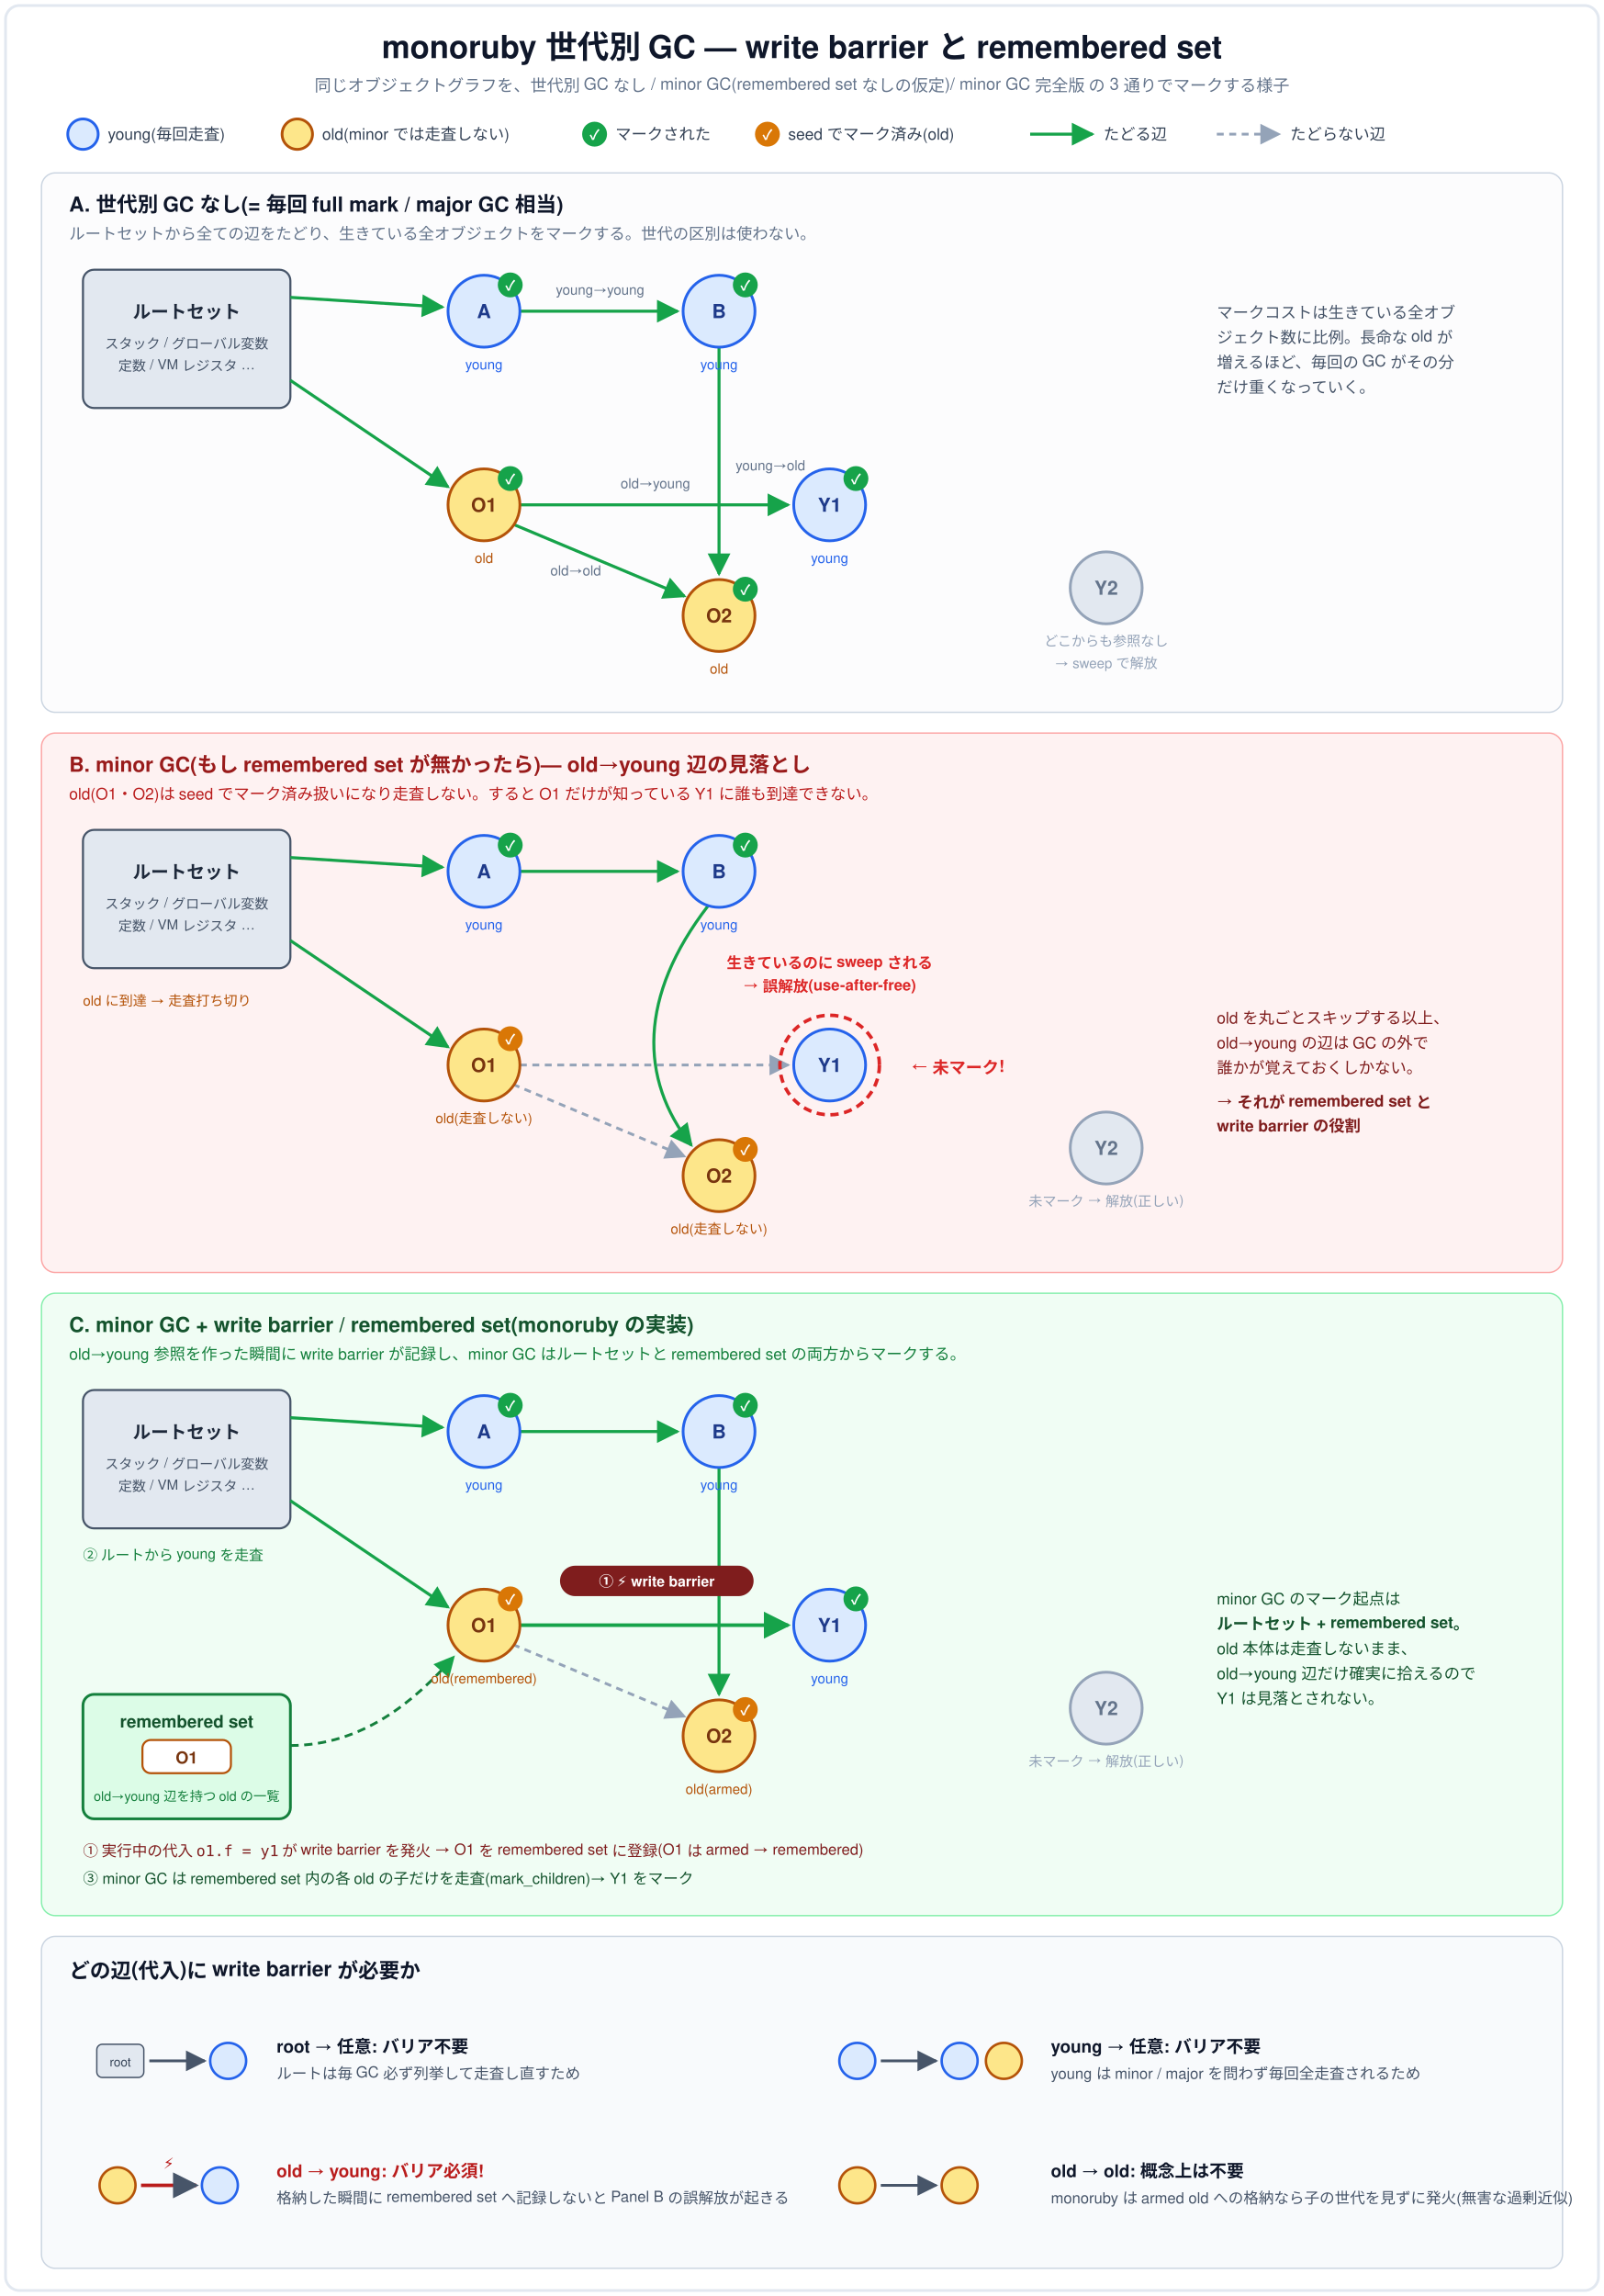
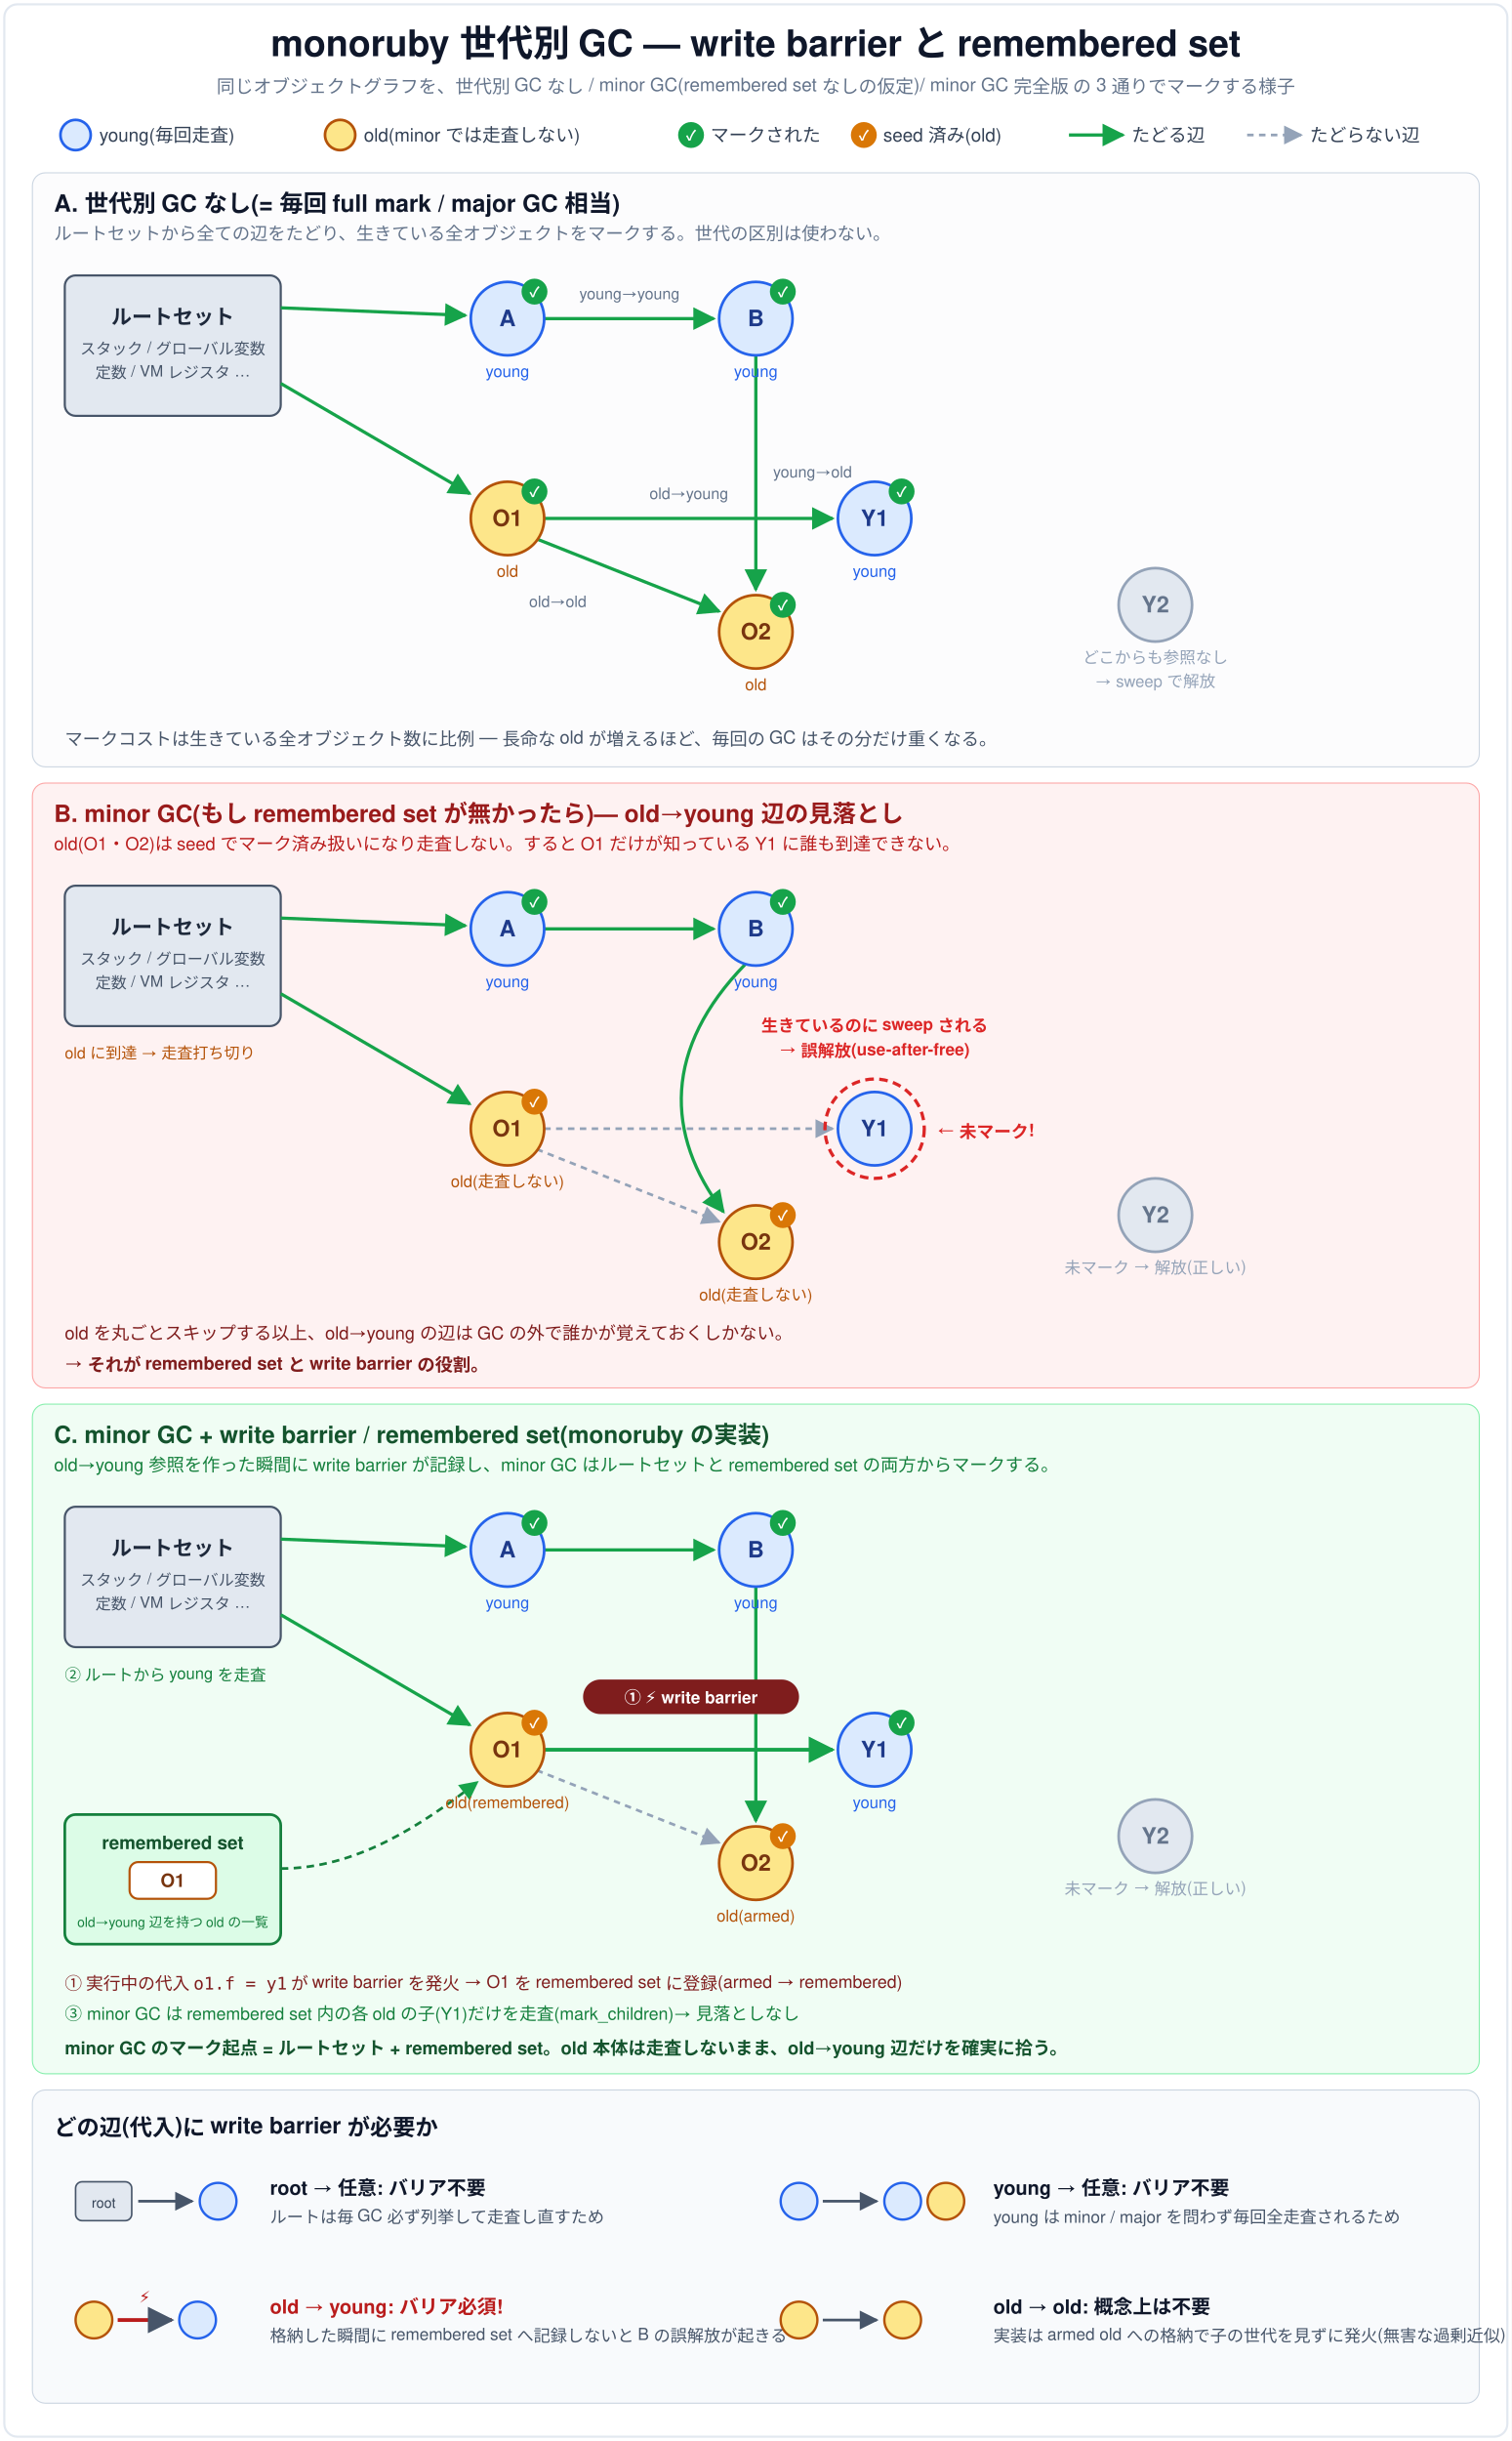
- <svg xmlns="http://www.w3.org/2000/svg" width="1160" height="1660" viewBox="0 0 1160 1660" font-family="Helvetica, Arial, 'Hiragino Sans', 'Noto Sans CJK JP', sans-serif">
+ <svg xmlns="http://www.w3.org/2000/svg" width="1400" height="2260" viewBox="0 0 1400 2260" font-family="Helvetica, Arial, 'Hiragino Sans', 'Noto Sans CJK JP', sans-serif">
  <defs>
-     <marker id="mG" viewBox="0 0 10 10" refX="9" refY="5" markerWidth="7.5" markerHeight="7.5" orient="auto-start-reverse">
+     <marker id="mG" viewBox="0 0 10 10" refX="9" refY="5" markerWidth="7" markerHeight="7" orient="auto-start-reverse">
      <path d="M 0 0 L 10 5 L 0 10 z" fill="#16a34a" />
    </marker>
-     <marker id="mGy" viewBox="0 0 10 10" refX="9" refY="5" markerWidth="7.5" markerHeight="7.5" orient="auto-start-reverse">
+     <marker id="mGy" viewBox="0 0 10 10" refX="9" refY="5" markerWidth="7" markerHeight="7" orient="auto-start-reverse">
      <path d="M 0 0 L 10 5 L 0 10 z" fill="#94a3b8" />
    </marker>
-     <marker id="mD" viewBox="0 0 10 10" refX="9" refY="5" markerWidth="7.5" markerHeight="7.5" orient="auto-start-reverse">
+     <marker id="mD" viewBox="0 0 10 10" refX="9" refY="5" markerWidth="7" markerHeight="7" orient="auto-start-reverse">
      <path d="M 0 0 L 10 5 L 0 10 z" fill="#475569" />
    </marker>
  </defs>
-   <rect x="0" y="0" width="1160" height="1660" fill="#ffffff" />
-   <rect x="4" y="4" width="1152" height="1652" fill="none" stroke="#e2e8f0" stroke-width="2" rx="10" />
-   <text x="580" y="42" text-anchor="middle" font-size="23" font-weight="bold" fill="#0f172a">monoruby 世代別 GC — write barrier と remembered set</text>
-   <text x="580" y="66" text-anchor="middle" font-size="12" fill="#64748b">同じオブジェクトグラフを、世代別 GC なし / minor GC(remembered set なしの仮定)/ minor GC 完全版 の 3 通りでマークする様子</text>
-   <circle cx="60" cy="97" r="11" fill="#dbeafe" stroke="#2563eb" stroke-width="2" />
-   <text x="78" y="101" font-size="11.5" fill="#334155">young(毎回走査)</text>
-   <circle cx="215" cy="97" r="11" fill="#fde68a" stroke="#b45309" stroke-width="2" />
-   <text x="233" y="101" font-size="11.5" fill="#334155">old(minor では走査しない)</text>
-   <circle cx="430" cy="97" r="9" fill="#16a34a" />
-   <text x="430" y="101" text-anchor="middle" font-size="10" fill="#ffffff" font-weight="bold">✓</text>
-   <text x="445" y="101" font-size="11.5" fill="#334155">マークされた</text>
-   <circle cx="555" cy="97" r="9" fill="#d97706" />
-   <text x="555" y="101" text-anchor="middle" font-size="10" fill="#ffffff" font-weight="bold">✓</text>
-   <text x="570" y="101" font-size="11.5" fill="#334155">seed でマーク済み(old)</text>
-   <line x1="745" y1="97" x2="790" y2="97" stroke="#16a34a" stroke-width="2.2" marker-end="url(#mG)" />
-   <text x="798" y="101" font-size="11.5" fill="#334155">たどる辺</text>
-   <line x1="880" y1="97" x2="925" y2="97" stroke="#94a3b8" stroke-width="2" stroke-dasharray="5 4" marker-end="url(#mGy)" />
-   <text x="933" y="101" font-size="11.5" fill="#334155">たどらない辺</text>
-   <rect x="30" y="125" width="1100" height="390" rx="10" fill="#fcfcfd" stroke="#cbd5e1" />
-   <text x="50" y="153" font-size="15" font-weight="bold" fill="#0f172a">A. 世代別 GC なし(= 毎回 full mark / major GC 相当)</text>
-   <text x="50" y="173" font-size="11.5" fill="#64748b">ルートセットから全ての辺をたどり、生きている全オブジェクトをマークする。世代の区別は使わない。</text>
-   <rect x="60" y="195" width="150" height="100" rx="8" fill="#e2e8f0" stroke="#475569" stroke-width="1.5" />
-   <text x="135" y="230" text-anchor="middle" font-size="13" font-weight="bold" fill="#1e293b">ルートセット</text>
-   <text x="135" y="252" text-anchor="middle" font-size="10" fill="#475569">スタック / グローバル変数</text>
-   <text x="135" y="268" text-anchor="middle" font-size="10" fill="#475569">定数 / VM レジスタ …</text>
-   <line x1="210" y1="215" x2="320" y2="222" stroke="#16a34a" stroke-width="2.2" marker-end="url(#mG)" />
-   <line x1="210" y1="275" x2="324" y2="352" stroke="#16a34a" stroke-width="2.2" marker-end="url(#mG)" />
-   <line x1="376" y1="225" x2="490" y2="225" stroke="#16a34a" stroke-width="2.2" marker-end="url(#mG)" />
-   <text x="434" y="213" text-anchor="middle" font-size="10" fill="#64748b">young→young</text>
-   <line x1="376" y1="365" x2="570" y2="365" stroke="#16a34a" stroke-width="2.2" marker-end="url(#mG)" />
-   <text x="474" y="353" text-anchor="middle" font-size="10" fill="#64748b">old→young</text>
-   <line x1="371" y1="379" x2="495" y2="431" stroke="#16a34a" stroke-width="2.2" marker-end="url(#mG)" />
-   <text x="398" y="416" font-size="10" fill="#64748b">old→old</text>
-   <line x1="520" y1="251" x2="520" y2="415" stroke="#16a34a" stroke-width="2.2" marker-end="url(#mG)" />
-   <text x="532" y="340" font-size="10" fill="#64748b">young→old</text>
-   <circle cx="350" cy="225" r="26" fill="#dbeafe" stroke="#2563eb" stroke-width="2" />
-   <text x="350" y="230" text-anchor="middle" font-size="14" font-weight="bold" fill="#1e3a8a">A</text>
-   <text x="350" y="267" text-anchor="middle" font-size="10" fill="#2563eb">young</text>
-   <circle cx="520" cy="225" r="26" fill="#dbeafe" stroke="#2563eb" stroke-width="2" />
-   <text x="520" y="230" text-anchor="middle" font-size="14" font-weight="bold" fill="#1e3a8a">B</text>
-   <text x="520" y="267" text-anchor="middle" font-size="10" fill="#2563eb">young</text>
-   <circle cx="350" cy="365" r="26" fill="#fde68a" stroke="#b45309" stroke-width="2" />
-   <text x="350" y="370" text-anchor="middle" font-size="14" font-weight="bold" fill="#78350f">O1</text>
-   <text x="350" y="407" text-anchor="middle" font-size="10" fill="#b45309">old</text>
-   <circle cx="600" cy="365" r="26" fill="#dbeafe" stroke="#2563eb" stroke-width="2" />
-   <text x="600" y="370" text-anchor="middle" font-size="14" font-weight="bold" fill="#1e3a8a">Y1</text>
-   <text x="600" y="407" text-anchor="middle" font-size="10" fill="#2563eb">young</text>
-   <circle cx="520" cy="445" r="26" fill="#fde68a" stroke="#b45309" stroke-width="2" />
-   <text x="520" y="450" text-anchor="middle" font-size="14" font-weight="bold" fill="#78350f">O2</text>
-   <text x="520" y="487" text-anchor="middle" font-size="10" fill="#b45309">old</text>
-   <circle cx="800" cy="425" r="26" fill="#e2e8f0" stroke="#94a3b8" stroke-width="2" />
-   <text x="800" y="430" text-anchor="middle" font-size="14" font-weight="bold" fill="#64748b">Y2</text>
-   <text x="800" y="467" text-anchor="middle" font-size="10" fill="#94a3b8">どこからも参照なし</text>
-   <text x="800" y="483" text-anchor="middle" font-size="10" fill="#94a3b8">→ sweep で解放</text>
-   <circle cx="369" cy="206" r="9" fill="#16a34a" />
-   <text x="369" y="210" text-anchor="middle" font-size="10" fill="#ffffff" font-weight="bold">✓</text>
-   <circle cx="539" cy="206" r="9" fill="#16a34a" />
-   <text x="539" y="210" text-anchor="middle" font-size="10" fill="#ffffff" font-weight="bold">✓</text>
-   <circle cx="369" cy="346" r="9" fill="#16a34a" />
-   <text x="369" y="350" text-anchor="middle" font-size="10" fill="#ffffff" font-weight="bold">✓</text>
-   <circle cx="619" cy="346" r="9" fill="#16a34a" />
-   <text x="619" y="350" text-anchor="middle" font-size="10" fill="#ffffff" font-weight="bold">✓</text>
-   <circle cx="539" cy="426" r="9" fill="#16a34a" />
-   <text x="539" y="430" text-anchor="middle" font-size="10" fill="#ffffff" font-weight="bold">✓</text>
-   <text x="880" y="230" font-size="11.5" fill="#475569">マークコストは生きている全オブ</text>
-   <text x="880" y="248" font-size="11.5" fill="#475569">ジェクト数に比例。長命な old が</text>
-   <text x="880" y="266" font-size="11.5" fill="#475569">増えるほど、毎回の GC がその分</text>
-   <text x="880" y="284" font-size="11.5" fill="#475569">だけ重くなっていく。</text>
-   <rect x="30" y="530" width="1100" height="390" rx="10" fill="#fef2f2" stroke="#fca5a5" />
-   <text x="50" y="558" font-size="15" font-weight="bold" fill="#991b1b">B. minor GC(もし remembered set が無かったら)— old→young 辺の見落とし</text>
-   <text x="50" y="578" font-size="11.5" fill="#b91c1c">old(O1・O2)は seed でマーク済み扱いになり走査しない。すると O1 だけが知っている Y1 に誰も到達できない。</text>
-   <rect x="60" y="600" width="150" height="100" rx="8" fill="#e2e8f0" stroke="#475569" stroke-width="1.5" />
-   <text x="135" y="635" text-anchor="middle" font-size="13" font-weight="bold" fill="#1e293b">ルートセット</text>
-   <text x="135" y="657" text-anchor="middle" font-size="10" fill="#475569">スタック / グローバル変数</text>
-   <text x="135" y="673" text-anchor="middle" font-size="10" fill="#475569">定数 / VM レジスタ …</text>
-   <line x1="210" y1="620" x2="320" y2="627" stroke="#16a34a" stroke-width="2.2" marker-end="url(#mG)" />
-   <line x1="210" y1="680" x2="324" y2="757" stroke="#16a34a" stroke-width="2.2" marker-end="url(#mG)" />
-   <text x="60" y="727" font-size="10" fill="#b45309">old に到達 → 走査打ち切り</text>
-   <line x1="376" y1="630" x2="490" y2="630" stroke="#16a34a" stroke-width="2.2" marker-end="url(#mG)" />
-   <line x1="376" y1="770" x2="570" y2="770" stroke="#94a3b8" stroke-width="2" stroke-dasharray="5 4" marker-end="url(#mGy)" />
-   <line x1="371" y1="784" x2="495" y2="836" stroke="#94a3b8" stroke-width="2" stroke-dasharray="5 4" marker-end="url(#mGy)" />
-   <path d="M 512 655 C 462 720, 462 780, 500 828" fill="none" stroke="#16a34a" stroke-width="2.2" marker-end="url(#mG)" />
-   <circle cx="350" cy="630" r="26" fill="#dbeafe" stroke="#2563eb" stroke-width="2" />
-   <text x="350" y="635" text-anchor="middle" font-size="14" font-weight="bold" fill="#1e3a8a">A</text>
-   <text x="350" y="672" text-anchor="middle" font-size="10" fill="#2563eb">young</text>
-   <circle cx="520" cy="630" r="26" fill="#dbeafe" stroke="#2563eb" stroke-width="2" />
-   <text x="520" y="635" text-anchor="middle" font-size="14" font-weight="bold" fill="#1e3a8a">B</text>
-   <text x="520" y="672" text-anchor="middle" font-size="10" fill="#2563eb">young</text>
-   <circle cx="350" cy="770" r="26" fill="#fde68a" stroke="#b45309" stroke-width="2" />
-   <text x="350" y="775" text-anchor="middle" font-size="14" font-weight="bold" fill="#78350f">O1</text>
-   <text x="350" y="812" text-anchor="middle" font-size="10" fill="#b45309">old(走査しない)</text>
-   <circle cx="600" cy="770" r="26" fill="#dbeafe" stroke="#2563eb" stroke-width="2" />
-   <text x="600" y="775" text-anchor="middle" font-size="14" font-weight="bold" fill="#1e3a8a">Y1</text>
-   <circle cx="520" cy="850" r="26" fill="#fde68a" stroke="#b45309" stroke-width="2" />
-   <text x="520" y="855" text-anchor="middle" font-size="14" font-weight="bold" fill="#78350f">O2</text>
-   <text x="520" y="892" text-anchor="middle" font-size="10" fill="#b45309">old(走査しない)</text>
-   <circle cx="800" cy="830" r="26" fill="#e2e8f0" stroke="#94a3b8" stroke-width="2" />
-   <text x="800" y="835" text-anchor="middle" font-size="14" font-weight="bold" fill="#64748b">Y2</text>
-   <text x="800" y="872" text-anchor="middle" font-size="10" fill="#94a3b8">未マーク → 解放(正しい)</text>
-   <circle cx="369" cy="611" r="9" fill="#16a34a" />
-   <text x="369" y="615" text-anchor="middle" font-size="10" fill="#ffffff" font-weight="bold">✓</text>
-   <circle cx="539" cy="611" r="9" fill="#16a34a" />
-   <text x="539" y="615" text-anchor="middle" font-size="10" fill="#ffffff" font-weight="bold">✓</text>
-   <circle cx="369" cy="751" r="9" fill="#d97706" />
-   <text x="369" y="755" text-anchor="middle" font-size="10" fill="#ffffff" font-weight="bold">✓</text>
-   <circle cx="539" cy="831" r="9" fill="#d97706" />
-   <text x="539" y="835" text-anchor="middle" font-size="10" fill="#ffffff" font-weight="bold">✓</text>
-   <circle cx="600" cy="770" r="36" fill="none" stroke="#dc2626" stroke-width="2.5" stroke-dasharray="6 4" />
-   <text x="600" y="700" text-anchor="middle" font-size="11" font-weight="bold" fill="#dc2626">生きているのに sweep される</text>
-   <text x="600" y="716" text-anchor="middle" font-size="11" font-weight="bold" fill="#dc2626">→ 誤解放(use-after-free)</text>
-   <text x="659" y="775" font-size="12" font-weight="bold" fill="#dc2626">← 未マーク!</text>
-   <text x="880" y="740" font-size="11.5" fill="#7f1d1d">old を丸ごとスキップする以上、</text>
-   <text x="880" y="758" font-size="11.5" fill="#7f1d1d">old→young の辺は GC の外で</text>
-   <text x="880" y="776" font-size="11.5" fill="#7f1d1d">誰かが覚えておくしかない。</text>
-   <text x="880" y="800" font-size="11.5" font-weight="bold" fill="#7f1d1d">→ それが remembered set と</text>
-   <text x="880" y="818" font-size="11.5" font-weight="bold" fill="#7f1d1d">   write barrier の役割</text>
-   <rect x="30" y="935" width="1100" height="450" rx="10" fill="#f0fdf4" stroke="#86efac" />
-   <text x="50" y="963" font-size="15" font-weight="bold" fill="#14532d">C. minor GC + write barrier / remembered set(monoruby の実装)</text>
-   <text x="50" y="983" font-size="11.5" fill="#15803d">old→young 参照を作った瞬間に write barrier が記録し、minor GC はルートセットと remembered set の両方からマークする。</text>
-   <rect x="60" y="1005" width="150" height="100" rx="8" fill="#e2e8f0" stroke="#475569" stroke-width="1.5" />
-   <text x="135" y="1040" text-anchor="middle" font-size="13" font-weight="bold" fill="#1e293b">ルートセット</text>
-   <text x="135" y="1062" text-anchor="middle" font-size="10" fill="#475569">スタック / グローバル変数</text>
-   <text x="135" y="1078" text-anchor="middle" font-size="10" fill="#475569">定数 / VM レジスタ …</text>
-   <rect x="60" y="1225" width="150" height="90" rx="8" fill="#dcfce7" stroke="#15803d" stroke-width="2" />
-   <text x="135" y="1249" text-anchor="middle" font-size="12.5" font-weight="bold" fill="#14532d">remembered set</text>
-   <rect x="103" y="1258" width="64" height="24" rx="6" fill="#ffffff" stroke="#b45309" stroke-width="1.5" />
-   <text x="135" y="1275" text-anchor="middle" font-size="12" font-weight="bold" fill="#78350f">O1</text>
-   <text x="135" y="1302" text-anchor="middle" font-size="9.5" fill="#15803d">old→young 辺を持つ old の一覧</text>
-   <line x1="210" y1="1025" x2="320" y2="1032" stroke="#16a34a" stroke-width="2.2" marker-end="url(#mG)" />
-   <text x="60" y="1128" font-size="10.5" fill="#15803d">② ルートから young を走査</text>
-   <line x1="210" y1="1085" x2="324" y2="1162" stroke="#16a34a" stroke-width="2.2" marker-end="url(#mG)" />
-   <line x1="376" y1="1035" x2="490" y2="1035" stroke="#16a34a" stroke-width="2.2" marker-end="url(#mG)" />
-   <line x1="376" y1="1175" x2="570" y2="1175" stroke="#16a34a" stroke-width="2.6" marker-end="url(#mG)" />
-   <line x1="371" y1="1189" x2="495" y2="1241" stroke="#94a3b8" stroke-width="2" stroke-dasharray="5 4" marker-end="url(#mGy)" />
-   <line x1="520" y1="1061" x2="520" y2="1225" stroke="#16a34a" stroke-width="2.2" marker-end="url(#mG)" />
-   <rect x="405" y="1132" width="140" height="22" rx="11" fill="#7f1d1d" />
-   <text x="475" y="1147" text-anchor="middle" font-size="10.5" font-weight="bold" fill="#ffffff">① ⚡ write barrier</text>
-   <path d="M 210 1262 C 262 1262, 300 1230, 328 1198" fill="none" stroke="#15803d" stroke-width="2" stroke-dasharray="6 4" marker-end="url(#mG)" />
-   <circle cx="350" cy="1035" r="26" fill="#dbeafe" stroke="#2563eb" stroke-width="2" />
-   <text x="350" y="1040" text-anchor="middle" font-size="14" font-weight="bold" fill="#1e3a8a">A</text>
-   <text x="350" y="1077" text-anchor="middle" font-size="10" fill="#2563eb">young</text>
-   <circle cx="520" cy="1035" r="26" fill="#dbeafe" stroke="#2563eb" stroke-width="2" />
-   <text x="520" y="1040" text-anchor="middle" font-size="14" font-weight="bold" fill="#1e3a8a">B</text>
-   <text x="520" y="1077" text-anchor="middle" font-size="10" fill="#2563eb">young</text>
-   <circle cx="350" cy="1175" r="26" fill="#fde68a" stroke="#b45309" stroke-width="2" />
-   <text x="350" y="1180" text-anchor="middle" font-size="14" font-weight="bold" fill="#78350f">O1</text>
-   <text x="350" y="1217" text-anchor="middle" font-size="10" fill="#b45309">old(remembered)</text>
-   <circle cx="600" cy="1175" r="26" fill="#dbeafe" stroke="#2563eb" stroke-width="2" />
-   <text x="600" y="1180" text-anchor="middle" font-size="14" font-weight="bold" fill="#1e3a8a">Y1</text>
-   <text x="600" y="1217" text-anchor="middle" font-size="10" fill="#2563eb">young</text>
-   <circle cx="520" cy="1255" r="26" fill="#fde68a" stroke="#b45309" stroke-width="2" />
-   <text x="520" y="1260" text-anchor="middle" font-size="14" font-weight="bold" fill="#78350f">O2</text>
-   <text x="520" y="1297" text-anchor="middle" font-size="10" fill="#b45309">old(armed)</text>
-   <circle cx="800" cy="1235" r="26" fill="#e2e8f0" stroke="#94a3b8" stroke-width="2" />
-   <text x="800" y="1240" text-anchor="middle" font-size="14" font-weight="bold" fill="#64748b">Y2</text>
-   <text x="800" y="1277" text-anchor="middle" font-size="10" fill="#94a3b8">未マーク → 解放(正しい)</text>
-   <circle cx="369" cy="1016" r="9" fill="#16a34a" />
-   <text x="369" y="1020" text-anchor="middle" font-size="10" fill="#ffffff" font-weight="bold">✓</text>
-   <circle cx="539" cy="1016" r="9" fill="#16a34a" />
-   <text x="539" y="1020" text-anchor="middle" font-size="10" fill="#ffffff" font-weight="bold">✓</text>
-   <circle cx="369" cy="1156" r="9" fill="#d97706" />
-   <text x="369" y="1160" text-anchor="middle" font-size="10" fill="#ffffff" font-weight="bold">✓</text>
-   <circle cx="619" cy="1156" r="9" fill="#16a34a" />
-   <text x="619" y="1160" text-anchor="middle" font-size="10" fill="#ffffff" font-weight="bold">✓</text>
-   <circle cx="539" cy="1236" r="9" fill="#d97706" />
-   <text x="539" y="1240" text-anchor="middle" font-size="10" fill="#ffffff" font-weight="bold">✓</text>
-   <text x="880" y="1160" font-size="11.5" fill="#14532d">minor GC のマーク起点は</text>
-   <text x="880" y="1178" font-size="11.5" font-weight="bold" fill="#14532d">ルートセット + remembered set。</text>
-   <text x="880" y="1196" font-size="11.5" fill="#14532d">old 本体は走査しないまま、</text>
-   <text x="880" y="1214" font-size="11.5" fill="#14532d">old→young 辺だけ確実に拾えるので</text>
-   <text x="880" y="1232" font-size="11.5" fill="#14532d">Y1 は見落とされない。</text>
-   <text x="60" y="1342" font-size="11" fill="#7f1d1d">① 実行中の代入 <tspan font-family="Consolas, monospace">o1.f = y1</tspan> が write barrier を発火 → O1 を remembered set に登録(O1 は armed → remembered)</text>
-   <text x="60" y="1362" font-size="11" fill="#14532d">③ minor GC は remembered set 内の各 old の子だけを走査(mark_children)→ Y1 をマーク</text>
-   <rect x="30" y="1400" width="1100" height="240" rx="10" fill="#f8fafc" stroke="#cbd5e1" />
-   <text x="50" y="1430" font-size="15" font-weight="bold" fill="#0f172a">どの辺(代入)に write barrier が必要か</text>
-   <rect x="70" y="1478" width="34" height="24" rx="4" fill="#e2e8f0" stroke="#475569" />
-   <text x="87" y="1494" text-anchor="middle" font-size="9" fill="#334155">root</text>
-   <line x1="108" y1="1490" x2="148" y2="1490" stroke="#475569" stroke-width="2" marker-end="url(#mD)" />
-   <circle cx="165" cy="1490" r="13" fill="#dbeafe" stroke="#2563eb" stroke-width="1.8" />
-   <text x="200" y="1484" font-size="12.5" font-weight="bold" fill="#0f172a">root → 任意: バリア不要</text>
-   <text x="200" y="1503" font-size="11" fill="#475569">ルートは毎 GC 必ず列挙して走査し直すため</text>
-   <circle cx="620" cy="1490" r="13" fill="#dbeafe" stroke="#2563eb" stroke-width="1.8" />
-   <line x1="637" y1="1490" x2="677" y2="1490" stroke="#475569" stroke-width="2" marker-end="url(#mD)" />
-   <circle cx="694" cy="1490" r="13" fill="#dbeafe" stroke="#2563eb" stroke-width="1.8" />
-   <circle cx="726" cy="1490" r="13" fill="#fde68a" stroke="#b45309" stroke-width="1.8" />
-   <text x="760" y="1484" font-size="12.5" font-weight="bold" fill="#0f172a">young → 任意: バリア不要</text>
-   <text x="760" y="1503" font-size="11" fill="#475569">young は minor / major を問わず毎回全走査されるため</text>
-   <circle cx="85" cy="1580" r="13" fill="#fde68a" stroke="#b45309" stroke-width="1.8" />
-   <line x1="102" y1="1580" x2="142" y2="1580" stroke="#b91c1c" stroke-width="2.5" marker-end="url(#mD)" />
-   <text x="122" y="1568" text-anchor="middle" font-size="11" fill="#b91c1c">⚡</text>
-   <circle cx="159" cy="1580" r="13" fill="#dbeafe" stroke="#2563eb" stroke-width="1.8" />
-   <text x="200" y="1574" font-size="12.5" font-weight="bold" fill="#b91c1c">old → young: バリア必須!</text>
-   <text x="200" y="1593" font-size="11" fill="#475569">格納した瞬間に remembered set へ記録しないと Panel B の誤解放が起きる</text>
-   <circle cx="620" cy="1580" r="13" fill="#fde68a" stroke="#b45309" stroke-width="1.8" />
-   <line x1="637" y1="1580" x2="677" y2="1580" stroke="#475569" stroke-width="2" marker-end="url(#mD)" />
-   <circle cx="694" cy="1580" r="13" fill="#fde68a" stroke="#b45309" stroke-width="1.8" />
-   <text x="760" y="1574" font-size="12.5" font-weight="bold" fill="#0f172a">old → old: 概念上は不要</text>
-   <text x="760" y="1593" font-size="11" fill="#475569">monoruby は armed old への格納なら子の世代を見ずに発火(無害な過剰近似)</text>
+   <rect x="0" y="0" width="1400" height="2260" fill="#ffffff" />
+   <rect x="4" y="4" width="1392" height="2252" fill="none" stroke="#e2e8f0" stroke-width="2" rx="12" />
+   <text x="700" y="52" text-anchor="middle" font-size="34" font-weight="bold" fill="#0f172a">monoruby 世代別 GC — write barrier と remembered set</text>
+   <text x="700" y="86" text-anchor="middle" font-size="17" fill="#64748b">同じオブジェクトグラフを、世代別 GC なし / minor GC(remembered set なしの仮定)/ minor GC 完全版 の 3 通りでマークする様子</text>
+   <circle cx="70" cy="125" r="14" fill="#dbeafe" stroke="#2563eb" stroke-width="2.5" />
+   <text x="92" y="131" font-size="17" fill="#334155">young(毎回走査)</text>
+   <circle cx="315" cy="125" r="14" fill="#fde68a" stroke="#b45309" stroke-width="2.5" />
+   <text x="337" y="131" font-size="17" fill="#334155">old(minor では走査しない)</text>
+   <circle cx="640" cy="125" r="12" fill="#16a34a" />
+   <text x="640" y="130" text-anchor="middle" font-size="13" fill="#ffffff" font-weight="bold">✓</text>
+   <text x="658" y="131" font-size="17" fill="#334155">マークされた</text>
+   <circle cx="800" cy="125" r="12" fill="#d97706" />
+   <text x="800" y="130" text-anchor="middle" font-size="13" fill="#ffffff" font-weight="bold">✓</text>
+   <text x="818" y="131" font-size="17" fill="#334155">seed 済み(old)</text>
+   <line x1="990" y1="125" x2="1040" y2="125" stroke="#16a34a" stroke-width="3" marker-end="url(#mG)" />
+   <text x="1048" y="131" font-size="17" fill="#334155">たどる辺</text>
+   <line x1="1155" y1="125" x2="1205" y2="125" stroke="#94a3b8" stroke-width="2.5" stroke-dasharray="6 5" marker-end="url(#mGy)" />
+   <text x="1213" y="131" font-size="17" fill="#334155">たどらない辺</text>
+   <rect x="30" y="160" width="1340" height="550" rx="12" fill="#fcfcfd" stroke="#cbd5e1" />
+   <text x="50" y="196" font-size="22" font-weight="bold" fill="#0f172a">A. 世代別 GC なし(= 毎回 full mark / major GC 相当)</text>
+   <text x="50" y="222" font-size="16.5" fill="#64748b">ルートセットから全ての辺をたどり、生きている全オブジェクトをマークする。世代の区別は使わない。</text>
+   <rect x="60" y="255" width="200" height="130" rx="10" fill="#e2e8f0" stroke="#475569" stroke-width="2" />
+   <text x="160" y="300" text-anchor="middle" font-size="19" font-weight="bold" fill="#1e293b">ルートセット</text>
+   <text x="160" y="328" text-anchor="middle" font-size="14.5" fill="#475569">スタック / グローバル変数</text>
+   <text x="160" y="350" text-anchor="middle" font-size="14.5" fill="#475569">定数 / VM レジスタ …</text>
+   <line x1="260" y1="285" x2="431" y2="292" stroke="#16a34a" stroke-width="3" marker-end="url(#mG)" />
+   <line x1="260" y1="355" x2="435" y2="457" stroke="#16a34a" stroke-width="3" marker-end="url(#mG)" />
+   <line x1="504" y1="295" x2="661" y2="295" stroke="#16a34a" stroke-width="3" marker-end="url(#mG)" />
+   <text x="583" y="277" text-anchor="middle" font-size="14.5" fill="#64748b">young→young</text>
+   <line x1="504" y1="480" x2="771" y2="480" stroke="#16a34a" stroke-width="3" marker-end="url(#mG)" />
+   <text x="638" y="462" text-anchor="middle" font-size="14.5" fill="#64748b">old→young</text>
+   <line x1="497" y1="499" x2="666" y2="566" stroke="#16a34a" stroke-width="3" marker-end="url(#mG)" />
+   <text x="490" y="562" font-size="14.5" fill="#64748b">old→old</text>
+   <line x1="700" y1="329" x2="700" y2="546" stroke="#16a34a" stroke-width="3" marker-end="url(#mG)" />
+   <text x="716" y="442" font-size="14.5" fill="#64748b">young→old</text>
+   <circle cx="470" cy="295" r="34" fill="#dbeafe" stroke="#2563eb" stroke-width="2.5" />
+   <text x="470" y="302" text-anchor="middle" font-size="21" font-weight="bold" fill="#1e3a8a">A</text>
+   <text x="470" y="349" text-anchor="middle" font-size="15" fill="#2563eb">young</text>
+   <circle cx="700" cy="295" r="34" fill="#dbeafe" stroke="#2563eb" stroke-width="2.5" />
+   <text x="700" y="302" text-anchor="middle" font-size="21" font-weight="bold" fill="#1e3a8a">B</text>
+   <text x="700" y="349" text-anchor="middle" font-size="15" fill="#2563eb">young</text>
+   <circle cx="470" cy="480" r="34" fill="#fde68a" stroke="#b45309" stroke-width="2.5" />
+   <text x="470" y="487" text-anchor="middle" font-size="21" font-weight="bold" fill="#78350f">O1</text>
+   <text x="470" y="534" text-anchor="middle" font-size="15" fill="#b45309">old</text>
+   <circle cx="810" cy="480" r="34" fill="#dbeafe" stroke="#2563eb" stroke-width="2.5" />
+   <text x="810" y="487" text-anchor="middle" font-size="21" font-weight="bold" fill="#1e3a8a">Y1</text>
+   <text x="810" y="534" text-anchor="middle" font-size="15" fill="#2563eb">young</text>
+   <circle cx="700" cy="585" r="34" fill="#fde68a" stroke="#b45309" stroke-width="2.5" />
+   <text x="700" y="592" text-anchor="middle" font-size="21" font-weight="bold" fill="#78350f">O2</text>
+   <text x="700" y="639" text-anchor="middle" font-size="15" fill="#b45309">old</text>
+   <circle cx="1070" cy="560" r="34" fill="#e2e8f0" stroke="#94a3b8" stroke-width="2.5" />
+   <text x="1070" y="567" text-anchor="middle" font-size="21" font-weight="bold" fill="#64748b">Y2</text>
+   <text x="1070" y="614" text-anchor="middle" font-size="15" fill="#94a3b8">どこからも参照なし</text>
+   <text x="1070" y="636" text-anchor="middle" font-size="15" fill="#94a3b8">→ sweep で解放</text>
+   <circle cx="495" cy="270" r="12" fill="#16a34a" />
+   <text x="495" y="275" text-anchor="middle" font-size="13" fill="#ffffff" font-weight="bold">✓</text>
+   <circle cx="725" cy="270" r="12" fill="#16a34a" />
+   <text x="725" y="275" text-anchor="middle" font-size="13" fill="#ffffff" font-weight="bold">✓</text>
+   <circle cx="495" cy="455" r="12" fill="#16a34a" />
+   <text x="495" y="460" text-anchor="middle" font-size="13" fill="#ffffff" font-weight="bold">✓</text>
+   <circle cx="835" cy="455" r="12" fill="#16a34a" />
+   <text x="835" y="460" text-anchor="middle" font-size="13" fill="#ffffff" font-weight="bold">✓</text>
+   <circle cx="725" cy="560" r="12" fill="#16a34a" />
+   <text x="725" y="565" text-anchor="middle" font-size="13" fill="#ffffff" font-weight="bold">✓</text>
+   <text x="60" y="690" font-size="16.5" fill="#475569">マークコストは生きている全オブジェクト数に比例 — 長命な old が増えるほど、毎回の GC はその分だけ重くなる。</text>
+   <rect x="30" y="725" width="1340" height="560" rx="12" fill="#fef2f2" stroke="#fca5a5" />
+   <text x="50" y="761" font-size="22" font-weight="bold" fill="#991b1b">B. minor GC(もし remembered set が無かったら)— old→young 辺の見落とし</text>
+   <text x="50" y="787" font-size="16.5" fill="#b91c1c">old(O1・O2)は seed でマーク済み扱いになり走査しない。すると O1 だけが知っている Y1 に誰も到達できない。</text>
+   <rect x="60" y="820" width="200" height="130" rx="10" fill="#e2e8f0" stroke="#475569" stroke-width="2" />
+   <text x="160" y="865" text-anchor="middle" font-size="19" font-weight="bold" fill="#1e293b">ルートセット</text>
+   <text x="160" y="893" text-anchor="middle" font-size="14.5" fill="#475569">スタック / グローバル変数</text>
+   <text x="160" y="915" text-anchor="middle" font-size="14.5" fill="#475569">定数 / VM レジスタ …</text>
+   <line x1="260" y1="850" x2="431" y2="857" stroke="#16a34a" stroke-width="3" marker-end="url(#mG)" />
+   <line x1="260" y1="920" x2="435" y2="1022" stroke="#16a34a" stroke-width="3" marker-end="url(#mG)" />
+   <text x="60" y="980" font-size="14.5" fill="#b45309">old に到達 → 走査打ち切り</text>
+   <line x1="504" y1="860" x2="661" y2="860" stroke="#16a34a" stroke-width="3" marker-end="url(#mG)" />
+   <line x1="504" y1="1045" x2="771" y2="1045" stroke="#94a3b8" stroke-width="2.5" stroke-dasharray="6 5" marker-end="url(#mGy)" />
+   <line x1="497" y1="1064" x2="666" y2="1131" stroke="#94a3b8" stroke-width="2.5" stroke-dasharray="6 5" marker-end="url(#mGy)" />
+   <path d="M 690 893 C 615 970, 615 1050, 670 1122" fill="none" stroke="#16a34a" stroke-width="3" marker-end="url(#mG)" />
+   <circle cx="470" cy="860" r="34" fill="#dbeafe" stroke="#2563eb" stroke-width="2.5" />
+   <text x="470" y="867" text-anchor="middle" font-size="21" font-weight="bold" fill="#1e3a8a">A</text>
+   <text x="470" y="914" text-anchor="middle" font-size="15" fill="#2563eb">young</text>
+   <circle cx="700" cy="860" r="34" fill="#dbeafe" stroke="#2563eb" stroke-width="2.5" />
+   <text x="700" y="867" text-anchor="middle" font-size="21" font-weight="bold" fill="#1e3a8a">B</text>
+   <text x="700" y="914" text-anchor="middle" font-size="15" fill="#2563eb">young</text>
+   <circle cx="470" cy="1045" r="34" fill="#fde68a" stroke="#b45309" stroke-width="2.5" />
+   <text x="470" y="1052" text-anchor="middle" font-size="21" font-weight="bold" fill="#78350f">O1</text>
+   <text x="470" y="1099" text-anchor="middle" font-size="15" fill="#b45309">old(走査しない)</text>
+   <circle cx="810" cy="1045" r="34" fill="#dbeafe" stroke="#2563eb" stroke-width="2.5" />
+   <text x="810" y="1052" text-anchor="middle" font-size="21" font-weight="bold" fill="#1e3a8a">Y1</text>
+   <circle cx="700" cy="1150" r="34" fill="#fde68a" stroke="#b45309" stroke-width="2.5" />
+   <text x="700" y="1157" text-anchor="middle" font-size="21" font-weight="bold" fill="#78350f">O2</text>
+   <text x="700" y="1204" text-anchor="middle" font-size="15" fill="#b45309">old(走査しない)</text>
+   <circle cx="1070" cy="1125" r="34" fill="#e2e8f0" stroke="#94a3b8" stroke-width="2.5" />
+   <text x="1070" y="1132" text-anchor="middle" font-size="21" font-weight="bold" fill="#64748b">Y2</text>
+   <text x="1070" y="1179" text-anchor="middle" font-size="15" fill="#94a3b8">未マーク → 解放(正しい)</text>
+   <circle cx="495" cy="835" r="12" fill="#16a34a" />
+   <text x="495" y="840" text-anchor="middle" font-size="13" fill="#ffffff" font-weight="bold">✓</text>
+   <circle cx="725" cy="835" r="12" fill="#16a34a" />
+   <text x="725" y="840" text-anchor="middle" font-size="13" fill="#ffffff" font-weight="bold">✓</text>
+   <circle cx="495" cy="1020" r="12" fill="#d97706" />
+   <text x="495" y="1025" text-anchor="middle" font-size="13" fill="#ffffff" font-weight="bold">✓</text>
+   <circle cx="725" cy="1125" r="12" fill="#d97706" />
+   <text x="725" y="1130" text-anchor="middle" font-size="13" fill="#ffffff" font-weight="bold">✓</text>
+   <circle cx="810" cy="1045" r="46" fill="none" stroke="#dc2626" stroke-width="3" stroke-dasharray="8 5" />
+   <text x="810" y="955" text-anchor="middle" font-size="15.5" font-weight="bold" fill="#dc2626">生きているのに sweep される</text>
+   <text x="810" y="977" text-anchor="middle" font-size="15.5" font-weight="bold" fill="#dc2626">→ 誤解放(use-after-free)</text>
+   <text x="868" y="1052" font-size="16" font-weight="bold" fill="#dc2626">← 未マーク!</text>
+   <text x="60" y="1240" font-size="16.5" fill="#7f1d1d">old を丸ごとスキップする以上、old→young の辺は GC の外で誰かが覚えておくしかない。</text>
+   <text x="60" y="1268" font-size="16.5" font-weight="bold" fill="#7f1d1d">→ それが remembered set と write barrier の役割。</text>
+   <rect x="30" y="1300" width="1340" height="620" rx="12" fill="#f0fdf4" stroke="#86efac" />
+   <text x="50" y="1336" font-size="22" font-weight="bold" fill="#14532d">C. minor GC + write barrier / remembered set(monoruby の実装)</text>
+   <text x="50" y="1362" font-size="16.5" fill="#15803d">old→young 参照を作った瞬間に write barrier が記録し、minor GC はルートセットと remembered set の両方からマークする。</text>
+   <rect x="60" y="1395" width="200" height="130" rx="10" fill="#e2e8f0" stroke="#475569" stroke-width="2" />
+   <text x="160" y="1440" text-anchor="middle" font-size="19" font-weight="bold" fill="#1e293b">ルートセット</text>
+   <text x="160" y="1468" text-anchor="middle" font-size="14.5" fill="#475569">スタック / グローバル変数</text>
+   <text x="160" y="1490" text-anchor="middle" font-size="14.5" fill="#475569">定数 / VM レジスタ …</text>
+   <text x="60" y="1556" font-size="15" fill="#15803d">② ルートから young を走査</text>
+   <rect x="60" y="1680" width="200" height="120" rx="10" fill="#dcfce7" stroke="#15803d" stroke-width="2.5" />
+   <text x="160" y="1712" text-anchor="middle" font-size="17" font-weight="bold" fill="#14532d">remembered set</text>
+   <rect x="120" y="1724" width="80" height="34" rx="8" fill="#ffffff" stroke="#b45309" stroke-width="2" />
+   <text x="160" y="1747" text-anchor="middle" font-size="17" font-weight="bold" fill="#78350f">O1</text>
+   <text x="160" y="1784" text-anchor="middle" font-size="12.5" fill="#15803d">old→young 辺を持つ old の一覧</text>
+   <line x1="260" y1="1425" x2="431" y2="1432" stroke="#16a34a" stroke-width="3" marker-end="url(#mG)" />
+   <line x1="260" y1="1495" x2="435" y2="1597" stroke="#16a34a" stroke-width="3" marker-end="url(#mG)" />
+   <line x1="504" y1="1435" x2="661" y2="1435" stroke="#16a34a" stroke-width="3" marker-end="url(#mG)" />
+   <line x1="504" y1="1620" x2="771" y2="1620" stroke="#16a34a" stroke-width="3.5" marker-end="url(#mG)" />
+   <line x1="497" y1="1639" x2="666" y2="1706" stroke="#94a3b8" stroke-width="2.5" stroke-dasharray="6 5" marker-end="url(#mGy)" />
+   <line x1="700" y1="1469" x2="700" y2="1686" stroke="#16a34a" stroke-width="3" marker-end="url(#mG)" />
+   <rect x="540" y="1555" width="200" height="32" rx="16" fill="#7f1d1d" />
+   <text x="640" y="1577" text-anchor="middle" font-size="15.5" font-weight="bold" fill="#ffffff">① ⚡ write barrier</text>
+   <path d="M 260 1730 C 330 1730, 390 1690, 442 1650" fill="none" stroke="#15803d" stroke-width="2.5" stroke-dasharray="7 5" marker-end="url(#mG)" />
+   <circle cx="470" cy="1435" r="34" fill="#dbeafe" stroke="#2563eb" stroke-width="2.5" />
+   <text x="470" y="1442" text-anchor="middle" font-size="21" font-weight="bold" fill="#1e3a8a">A</text>
+   <text x="470" y="1489" text-anchor="middle" font-size="15" fill="#2563eb">young</text>
+   <circle cx="700" cy="1435" r="34" fill="#dbeafe" stroke="#2563eb" stroke-width="2.5" />
+   <text x="700" y="1442" text-anchor="middle" font-size="21" font-weight="bold" fill="#1e3a8a">B</text>
+   <text x="700" y="1489" text-anchor="middle" font-size="15" fill="#2563eb">young</text>
+   <circle cx="470" cy="1620" r="34" fill="#fde68a" stroke="#b45309" stroke-width="2.5" />
+   <text x="470" y="1627" text-anchor="middle" font-size="21" font-weight="bold" fill="#78350f">O1</text>
+   <text x="470" y="1674" text-anchor="middle" font-size="15" fill="#b45309">old(remembered)</text>
+   <circle cx="810" cy="1620" r="34" fill="#dbeafe" stroke="#2563eb" stroke-width="2.5" />
+   <text x="810" y="1627" text-anchor="middle" font-size="21" font-weight="bold" fill="#1e3a8a">Y1</text>
+   <text x="810" y="1674" text-anchor="middle" font-size="15" fill="#2563eb">young</text>
+   <circle cx="700" cy="1725" r="34" fill="#fde68a" stroke="#b45309" stroke-width="2.5" />
+   <text x="700" y="1732" text-anchor="middle" font-size="21" font-weight="bold" fill="#78350f">O2</text>
+   <text x="700" y="1779" text-anchor="middle" font-size="15" fill="#b45309">old(armed)</text>
+   <circle cx="1070" cy="1700" r="34" fill="#e2e8f0" stroke="#94a3b8" stroke-width="2.5" />
+   <text x="1070" y="1707" text-anchor="middle" font-size="21" font-weight="bold" fill="#64748b">Y2</text>
+   <text x="1070" y="1754" text-anchor="middle" font-size="15" fill="#94a3b8">未マーク → 解放(正しい)</text>
+   <circle cx="495" cy="1410" r="12" fill="#16a34a" />
+   <text x="495" y="1415" text-anchor="middle" font-size="13" fill="#ffffff" font-weight="bold">✓</text>
+   <circle cx="725" cy="1410" r="12" fill="#16a34a" />
+   <text x="725" y="1415" text-anchor="middle" font-size="13" fill="#ffffff" font-weight="bold">✓</text>
+   <circle cx="495" cy="1595" r="12" fill="#d97706" />
+   <text x="495" y="1600" text-anchor="middle" font-size="13" fill="#ffffff" font-weight="bold">✓</text>
+   <circle cx="835" cy="1595" r="12" fill="#16a34a" />
+   <text x="835" y="1600" text-anchor="middle" font-size="13" fill="#ffffff" font-weight="bold">✓</text>
+   <circle cx="725" cy="1700" r="12" fill="#d97706" />
+   <text x="725" y="1705" text-anchor="middle" font-size="13" fill="#ffffff" font-weight="bold">✓</text>
+   <text x="60" y="1842" font-size="16" fill="#7f1d1d">① 実行中の代入 <tspan font-family="Consolas, monospace">o1.f = y1</tspan> が write barrier を発火 → O1 を remembered set に登録(armed → remembered)</text>
+   <text x="60" y="1870" font-size="16" fill="#15803d">③ minor GC は remembered set 内の各 old の子(Y1)だけを走査(mark_children)→ 見落としなし</text>
+   <text x="60" y="1902" font-size="16.5" font-weight="bold" fill="#14532d">minor GC のマーク起点 = ルートセット + remembered set。old 本体は走査しないまま、old→young 辺だけを確実に拾う。</text>
+   <rect x="30" y="1935" width="1340" height="290" rx="12" fill="#f8fafc" stroke="#cbd5e1" />
+   <text x="50" y="1977" font-size="21" font-weight="bold" fill="#0f172a">どの辺(代入)に write barrier が必要か</text>
+   <rect x="70" y="2020" width="52" height="36" rx="6" fill="#e2e8f0" stroke="#475569" stroke-width="1.5" />
+   <text x="96" y="2044" text-anchor="middle" font-size="13" fill="#334155">root</text>
+   <line x1="128" y1="2038" x2="178" y2="2038" stroke="#475569" stroke-width="2.5" marker-end="url(#mD)" />
+   <circle cx="202" cy="2038" r="17" fill="#dbeafe" stroke="#2563eb" stroke-width="2.2" />
+   <text x="250" y="2032" font-size="18" font-weight="bold" fill="#0f172a">root → 任意: バリア不要</text>
+   <text x="250" y="2058" font-size="15.5" fill="#475569">ルートは毎 GC 必ず列挙して走査し直すため</text>
+   <circle cx="740" cy="2038" r="17" fill="#dbeafe" stroke="#2563eb" stroke-width="2.2" />
+   <line x1="762" y1="2038" x2="812" y2="2038" stroke="#475569" stroke-width="2.5" marker-end="url(#mD)" />
+   <circle cx="836" cy="2038" r="17" fill="#dbeafe" stroke="#2563eb" stroke-width="2.2" />
+   <circle cx="876" cy="2038" r="17" fill="#fde68a" stroke="#b45309" stroke-width="2.2" />
+   <text x="920" y="2032" font-size="18" font-weight="bold" fill="#0f172a">young → 任意: バリア不要</text>
+   <text x="920" y="2058" font-size="15.5" fill="#475569">young は minor / major を問わず毎回全走査されるため</text>
+   <circle cx="87" cy="2148" r="17" fill="#fde68a" stroke="#b45309" stroke-width="2.2" />
+   <line x1="109" y1="2148" x2="159" y2="2148" stroke="#b91c1c" stroke-width="3.5" marker-end="url(#mD)" />
+   <text x="134" y="2132" text-anchor="middle" font-size="15" fill="#b91c1c">⚡</text>
+   <circle cx="183" cy="2148" r="17" fill="#dbeafe" stroke="#2563eb" stroke-width="2.2" />
+   <text x="250" y="2142" font-size="18" font-weight="bold" fill="#b91c1c">old → young: バリア必須!</text>
+   <text x="250" y="2168" font-size="15.5" fill="#475569">格納した瞬間に remembered set へ記録しないと B の誤解放が起きる</text>
+   <circle cx="740" cy="2148" r="17" fill="#fde68a" stroke="#b45309" stroke-width="2.2" />
+   <line x1="762" y1="2148" x2="812" y2="2148" stroke="#475569" stroke-width="2.5" marker-end="url(#mD)" />
+   <circle cx="836" cy="2148" r="17" fill="#fde68a" stroke="#b45309" stroke-width="2.2" />
+   <text x="920" y="2142" font-size="18" font-weight="bold" fill="#0f172a">old → old: 概念上は不要</text>
+   <text x="920" y="2168" font-size="15.5" fill="#475569">実装は armed old への格納で子の世代を見ずに発火(無害な過剰近似)</text>
</svg>
